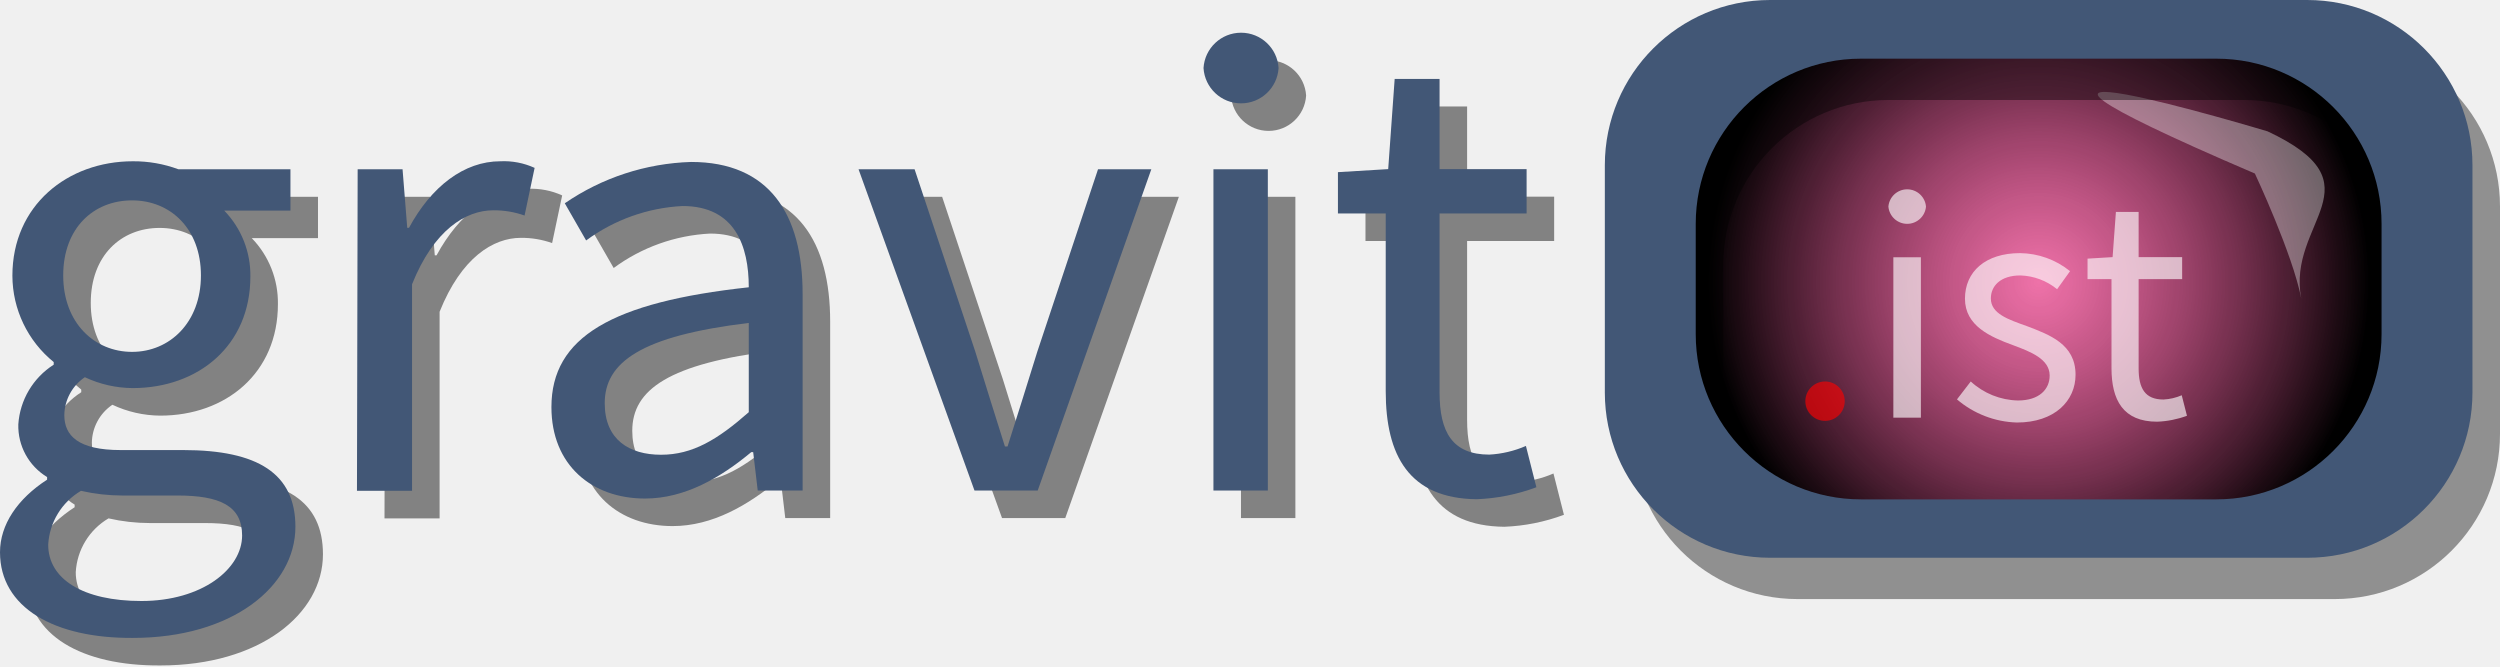
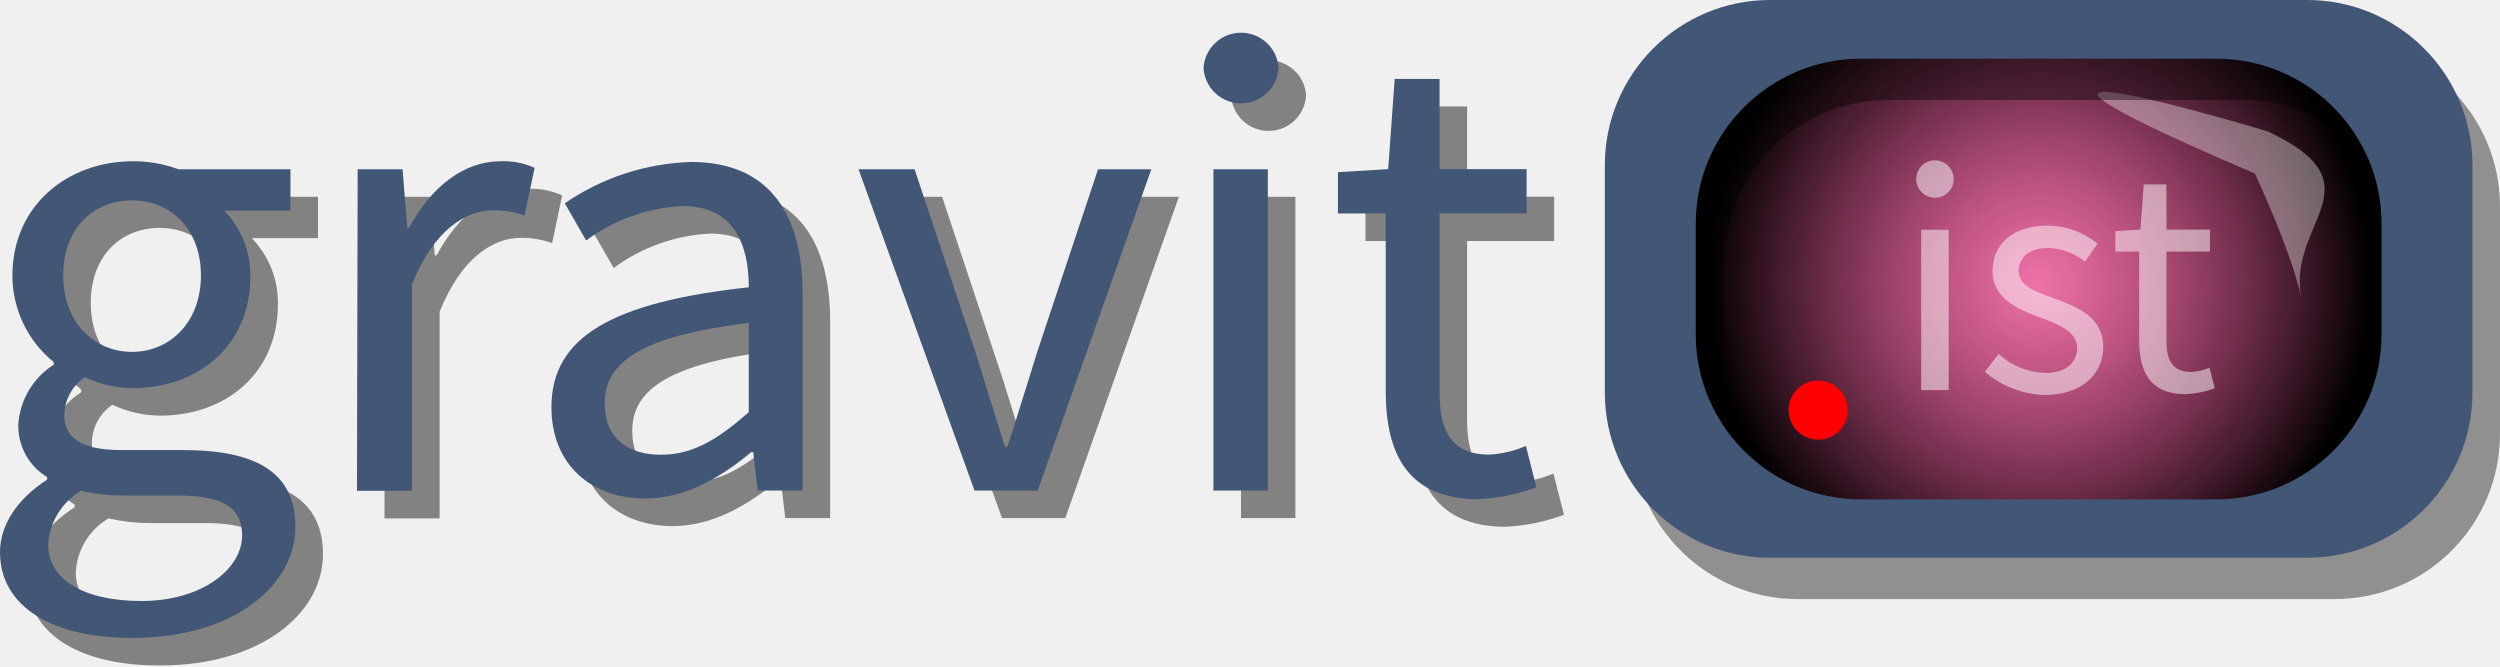
<svg xmlns="http://www.w3.org/2000/svg" id="Layer_1" data-name="Layer 1" viewBox="0 0 181.53 48.36">
  <defs>
-     <style>.cls-1{opacity:0.46;}.cls-2{fill:url(#radial-gradient);}.cls-3,.cls-8{fill:#fff;}.cls-3{opacity:0.36;}.cls-4{opacity:0.4;}.cls-5{fill:#425776;}.cls-6{opacity:0.63;}.cls-7{fill:red;}</style>
+     <style>.cls-1{opacity:0.46;}.cls-2{fill:url(#radial-gradient);}.cls-3,.cls-7{fill:#fff;}.cls-3{opacity:0.36;}.cls-4{opacity:0.4;}.cls-5{fill:#425776;}.cls-6{opacity:0.5;}.cls-8{fill:red;}</style>
    <radialGradient id="radial-gradient" cx="148.03" cy="20.5" r="24.03" gradientUnits="userSpaceOnUse">
      <stop offset="0" stop-color="#ed1e79" stop-opacity="0.6" />
      <stop offset="1" />
    </radialGradient>
  </defs>
  <g class="cls-1">
    <path d="M78.47,71.1c0-2,1.27-3.88,3.42-5.27v-.19a4.34,4.34,0,0,1-2.09-3.83,5.58,5.58,0,0,1,2.57-4.33v-.19a8.1,8.1,0,0,1-3-6.27c0-5.1,4-8.31,8.75-8.31a9.34,9.34,0,0,1,3.3.58h8.14v3H94.75a6.74,6.74,0,0,1,1.9,4.8c0,5-3.78,8.09-8.55,8.09a8.29,8.29,0,0,1-3.47-.79,3.39,3.39,0,0,0-1.49,2.75c0,1.49,1,2.54,4.09,2.54h4.54c5.42,0,8.15,1.7,8.15,5.57,0,4.33-4.59,8.07-11.8,8.07C82.41,77.36,78.47,75.12,78.47,71.1Zm17.58-1.22c0-2.16-1.63-2.9-4.7-2.9h-4a13.45,13.45,0,0,1-3-.34,4.85,4.85,0,0,0-2.38,3.91c0,2.5,2.53,4.09,6.77,4.09C93.13,74.64,96.05,72.32,96.05,69.88ZM93.06,51c0-3.39-2.21-5.45-5-5.45s-5,2-5,5.45,2.27,5.55,5,5.55S93.06,54.42,93.06,51Z" transform="translate(-76.47 -29)" />
    <path d="M104.44,43.29h3.26l.34,4.25h.13c1.62-3,4-4.83,6.63-4.83a5.38,5.38,0,0,1,2.49.48l-.73,3.46a6.63,6.63,0,0,0-2.27-.38c-2,0-4.32,1.42-5.9,5.37v15h-4Z" transform="translate(-76.47 -29)" />
    <path d="M118.51,60.56c0-5.08,4.39-7.62,14.33-8.7,0-3-1-5.9-4.81-5.9a12.89,12.89,0,0,0-7,2.5l-1.55-2.7a17.13,17.13,0,0,1,9.17-3c5.69,0,8.1,3.79,8.1,9.59V66.62h-3.26l-.33-2.79h-.14c-2.22,1.85-4.82,3.37-7.71,3.37C121.44,67.2,118.51,64.77,118.51,60.56Zm14.33.37V54.45c-7.82.94-10.46,2.85-10.46,5.83,0,2.66,1.8,3.74,4.09,3.74S130.58,62.92,132.84,60.93Z" transform="translate(-76.47 -29)" />
    <path d="M140.81,43.29h4.07l4.41,13.25c.7,2.28,1.45,4.66,2.15,6.88h.19c.7-2.22,1.46-4.6,2.16-6.88l4.41-13.25h3.87l-8.25,23.33h-4.59Z" transform="translate(-76.47 -29)" />
    <path d="M165.86,35.94a2.73,2.73,0,0,1,5.45,0,2.73,2.73,0,0,1-5.45,0Zm.72,7.35h3.95V66.62h-3.95Z" transform="translate(-76.47 -29)" />
    <path d="M179.09,59.41V46.5h-3.47v-3l3.65-.22.47-6.55H183v6.55h6.32V46.5H183v13c0,2.86.92,4.51,3.61,4.51a7.67,7.67,0,0,0,2.66-.63l.76,3a13.9,13.9,0,0,1-4.33.87C180.77,67.2,179.09,64.05,179.09,59.41Z" transform="translate(-76.47 -29)" />
  </g>
  <rect class="cls-2" x="119.53" y="2" width="57" height="37" rx="12" ry="12" />
  <path class="cls-3" d="M241.13,38.54c8.3,3.9,1.36,6.58,2.44,12.14-.63-3.25-3.37-9.08-3.37-9.08C214,30.38,241.13,38.54,241.13,38.54Z" transform="translate(-76.47 -29)" />
  <path class="cls-4" d="M246,72.5H207a12,12,0,0,1-12-12V44a12,12,0,0,1,12-12h39a12,12,0,0,1,12,12V60.5A12,12,0,0,1,246,72.5Zm5.4-16.24v-8a12,12,0,0,0-12-12H213.6a12,12,0,0,0-12,12v8a12,12,0,0,0,12,12h25.8A12,12,0,0,0,251.4,56.26Z" transform="translate(-76.47 -29)" />
  <path class="cls-5" d="M244,69.5H205a12,12,0,0,1-12-12V41a12,12,0,0,1,12-12h39a12,12,0,0,1,12,12V57.5A12,12,0,0,1,244,69.5Zm5.4-16.24v-8a12,12,0,0,0-12-12H211.6a12,12,0,0,0-12,12v8a12,12,0,0,0,12,12h25.8A12,12,0,0,0,249.4,53.26Z" transform="translate(-76.47 -29)" />
  <path class="cls-5" d="M76.47,69.1c0-2,1.27-3.88,3.42-5.27v-.19a4.34,4.34,0,0,1-2.09-3.83,5.58,5.58,0,0,1,2.57-4.33v-.19a8.1,8.1,0,0,1-3-6.27c0-5.1,4-8.31,8.75-8.31a9.34,9.34,0,0,1,3.3.58h8.14v3H92.75a6.74,6.74,0,0,1,1.9,4.8c0,5-3.78,8.09-8.55,8.09a8.29,8.29,0,0,1-3.47-.79,3.39,3.39,0,0,0-1.49,2.75c0,1.49,1,2.54,4.09,2.54h4.54c5.42,0,8.15,1.7,8.15,5.57,0,4.33-4.59,8.07-11.8,8.07C80.41,75.36,76.47,73.12,76.47,69.1Zm17.58-1.22c0-2.16-1.63-2.9-4.7-2.9h-4a13.45,13.45,0,0,1-3-.34,4.85,4.85,0,0,0-2.38,3.91c0,2.5,2.53,4.09,6.77,4.09C91.13,72.64,94.05,70.32,94.05,67.88ZM91.06,49c0-3.39-2.21-5.45-5-5.45s-5,2-5,5.45,2.27,5.55,5,5.55S91.06,52.42,91.06,49Z" transform="translate(-76.47 -29)" />
  <path class="cls-5" d="M102.44,41.29h3.26l.34,4.25h.13c1.62-3,4-4.83,6.63-4.83a5.38,5.38,0,0,1,2.49.48l-.73,3.46a6.63,6.63,0,0,0-2.27-.38c-2,0-4.32,1.42-5.9,5.37v15h-4Z" transform="translate(-76.47 -29)" />
  <path class="cls-5" d="M116.51,58.56c0-5.08,4.39-7.62,14.33-8.7,0-3-1-5.9-4.81-5.9a12.89,12.89,0,0,0-7,2.5l-1.55-2.7a17.13,17.13,0,0,1,9.17-3c5.69,0,8.1,3.79,8.1,9.59V64.62h-3.26l-.33-2.79h-.14c-2.22,1.85-4.82,3.37-7.71,3.37C119.44,65.2,116.51,62.77,116.51,58.56Zm14.33.37V52.45c-7.82.94-10.46,2.85-10.46,5.83,0,2.66,1.8,3.74,4.09,3.74S128.58,60.92,130.84,58.93Z" transform="translate(-76.47 -29)" />
  <path class="cls-5" d="M138.81,41.29h4.07l4.41,13.25c.7,2.28,1.45,4.66,2.15,6.88h.19c.7-2.22,1.46-4.6,2.16-6.88l4.41-13.25h3.87l-8.25,23.33h-4.59Z" transform="translate(-76.47 -29)" />
  <path class="cls-5" d="M163.86,33.94a2.73,2.73,0,0,1,5.45,0,2.73,2.73,0,0,1-5.45,0Zm.72,7.35h3.95V64.62h-3.95Z" transform="translate(-76.47 -29)" />
  <path class="cls-5" d="M177.09,57.41V44.5h-3.47v-3l3.65-.22.47-6.55H181v6.55h6.32V44.5H181v13c0,2.86.92,4.51,3.61,4.51a7.67,7.67,0,0,0,2.66-.63l.76,3a13.9,13.9,0,0,1-4.33.87C178.77,65.2,177.09,62.05,177.09,57.41Z" transform="translate(-76.47 -29)" />
  <g class="cls-6">
-     <path class="cls-7" d="M207.56,58.13a1.43,1.43,0,1,1,2.86,0,1.43,1.43,0,1,1-2.86,0Z" transform="translate(-76.47 -29)" />
-     <path class="cls-8" d="M213.59,44a1.37,1.37,0,0,1,2.73,0,1.37,1.37,0,0,1-2.73,0Zm.36,3.68h2V59.33h-2Z" transform="translate(-76.47 -29)" />
-     <path class="cls-8" d="M218.57,58l1-1.3A5.22,5.22,0,0,0,223,58.08c1.54,0,2.3-.81,2.3-1.81,0-1.2-1.38-1.73-2.67-2.21-1.64-.6-3.48-1.4-3.48-3.37s1.49-3.31,4-3.31a5.87,5.87,0,0,1,3.63,1.31L225.84,50a4.43,4.43,0,0,0-2.66-1c-1.47,0-2.15.78-2.15,1.67,0,1.11,1.27,1.53,2.59,2,1.68.64,3.56,1.32,3.56,3.54,0,1.89-1.51,3.47-4.26,3.47A7,7,0,0,1,218.57,58Z" transform="translate(-76.47 -29)" />
-     <path class="cls-8" d="M229.79,55.73V49.27h-1.74V47.78l1.82-.11.24-3.28h1.65v3.28h3.16v1.6h-3.16v6.49c0,1.43.46,2.25,1.8,2.25a3.8,3.8,0,0,0,1.33-.31l.38,1.49a7,7,0,0,1-2.16.43C230.63,59.62,229.79,58.05,229.79,55.73Z" transform="translate(-76.47 -29)" />
+     <path class="cls-7" d="M215.61,42a1.36,1.36,0,0,1,2.72,0,1.36,1.36,0,0,1-2.72,0Zm.36,3.68h2V57.33h-2Z" transform="translate(-76.47 -29)" />
+     <path class="cls-7" d="M220.59,56l1-1.3A5.22,5.22,0,0,0,225,56.08c1.54,0,2.3-.81,2.3-1.81,0-1.2-1.38-1.73-2.67-2.21-1.64-.6-3.48-1.4-3.48-3.37s1.49-3.31,4-3.31a5.87,5.87,0,0,1,3.63,1.31L227.86,48a4.43,4.43,0,0,0-2.66-1c-1.47,0-2.15.78-2.15,1.67,0,1.11,1.27,1.53,2.59,2,1.68.64,3.55,1.32,3.55,3.54,0,1.89-1.5,3.47-4.25,3.47A7,7,0,0,1,220.59,56Z" transform="translate(-76.47 -29)" />
+     <path class="cls-7" d="M231.8,53.73V47.27h-1.73V45.78l1.82-.11.24-3.28h1.65v3.28h3.16v1.6h-3.16v6.49c0,1.43.46,2.25,1.8,2.25a3.8,3.8,0,0,0,1.33-.31l.38,1.49a7,7,0,0,1-2.16.43C232.65,57.62,231.8,56.05,231.8,53.73Z" transform="translate(-76.47 -29)" />
  </g>
+   <path class="cls-8" d="M206.34,58.69a2.15,2.15,0,1,1,2.15,2.24A2.17,2.17,0,0,1,206.34,58.69Z" transform="translate(-76.47 -29)" />
</svg>
